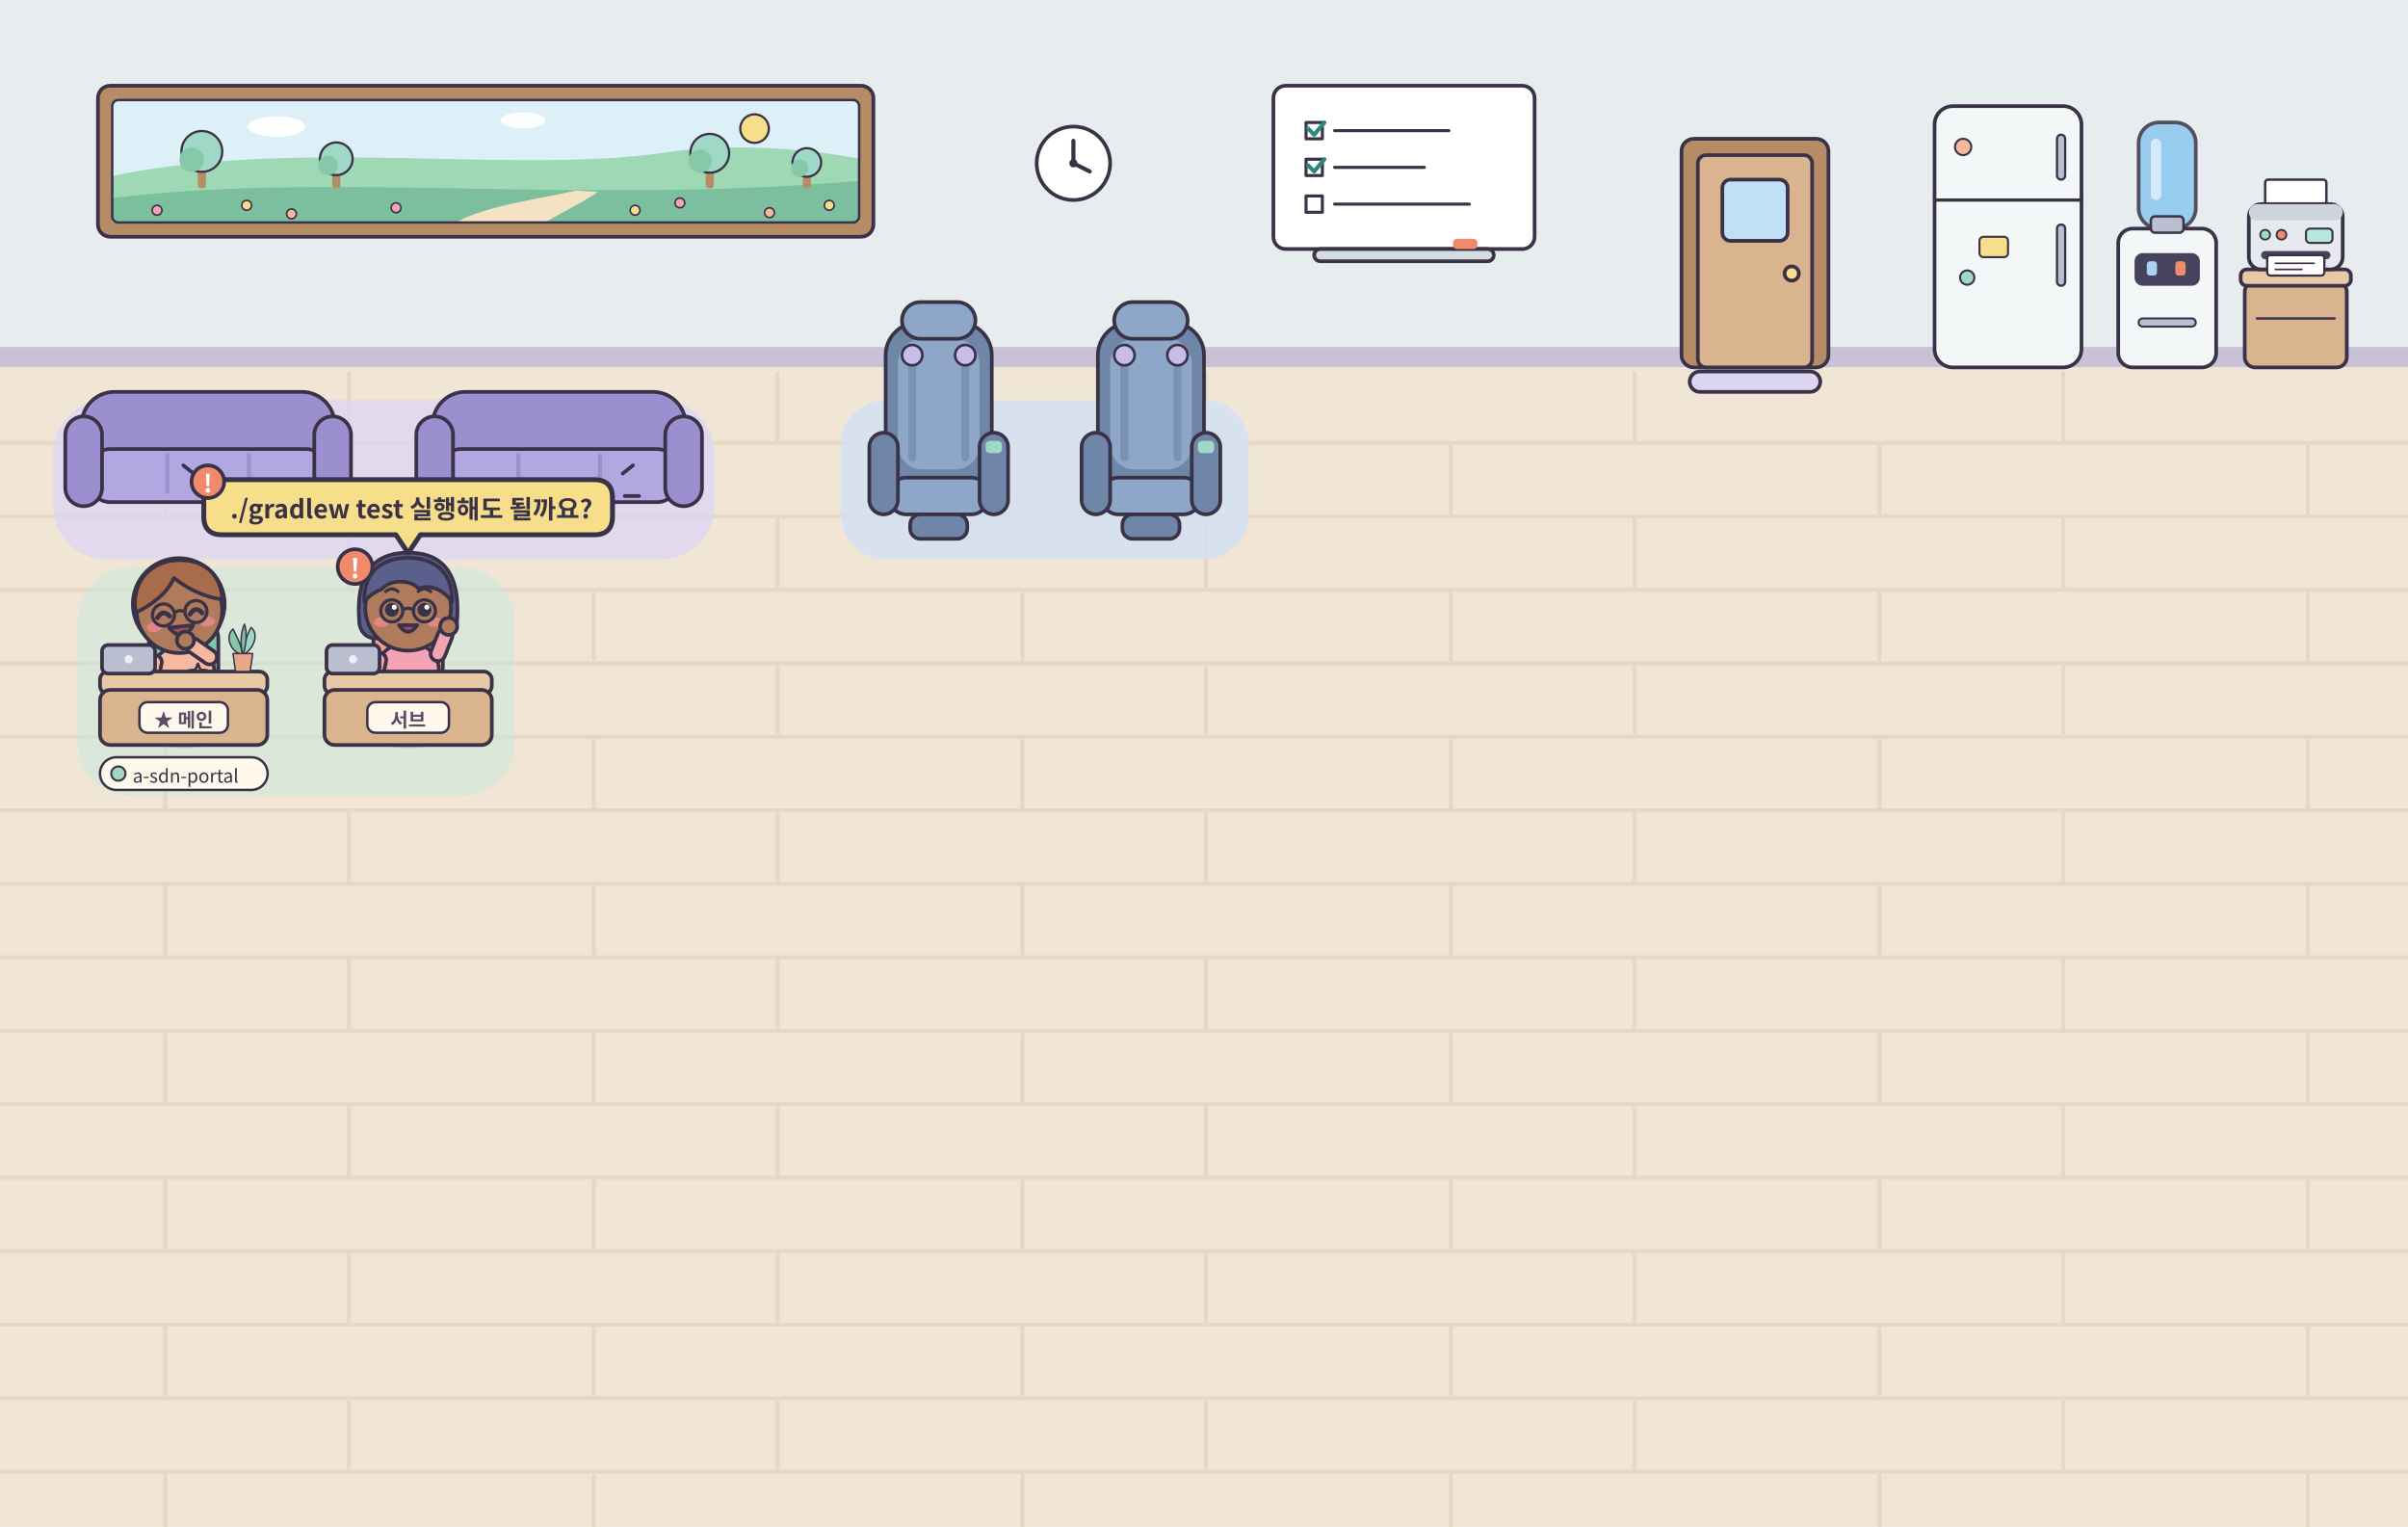
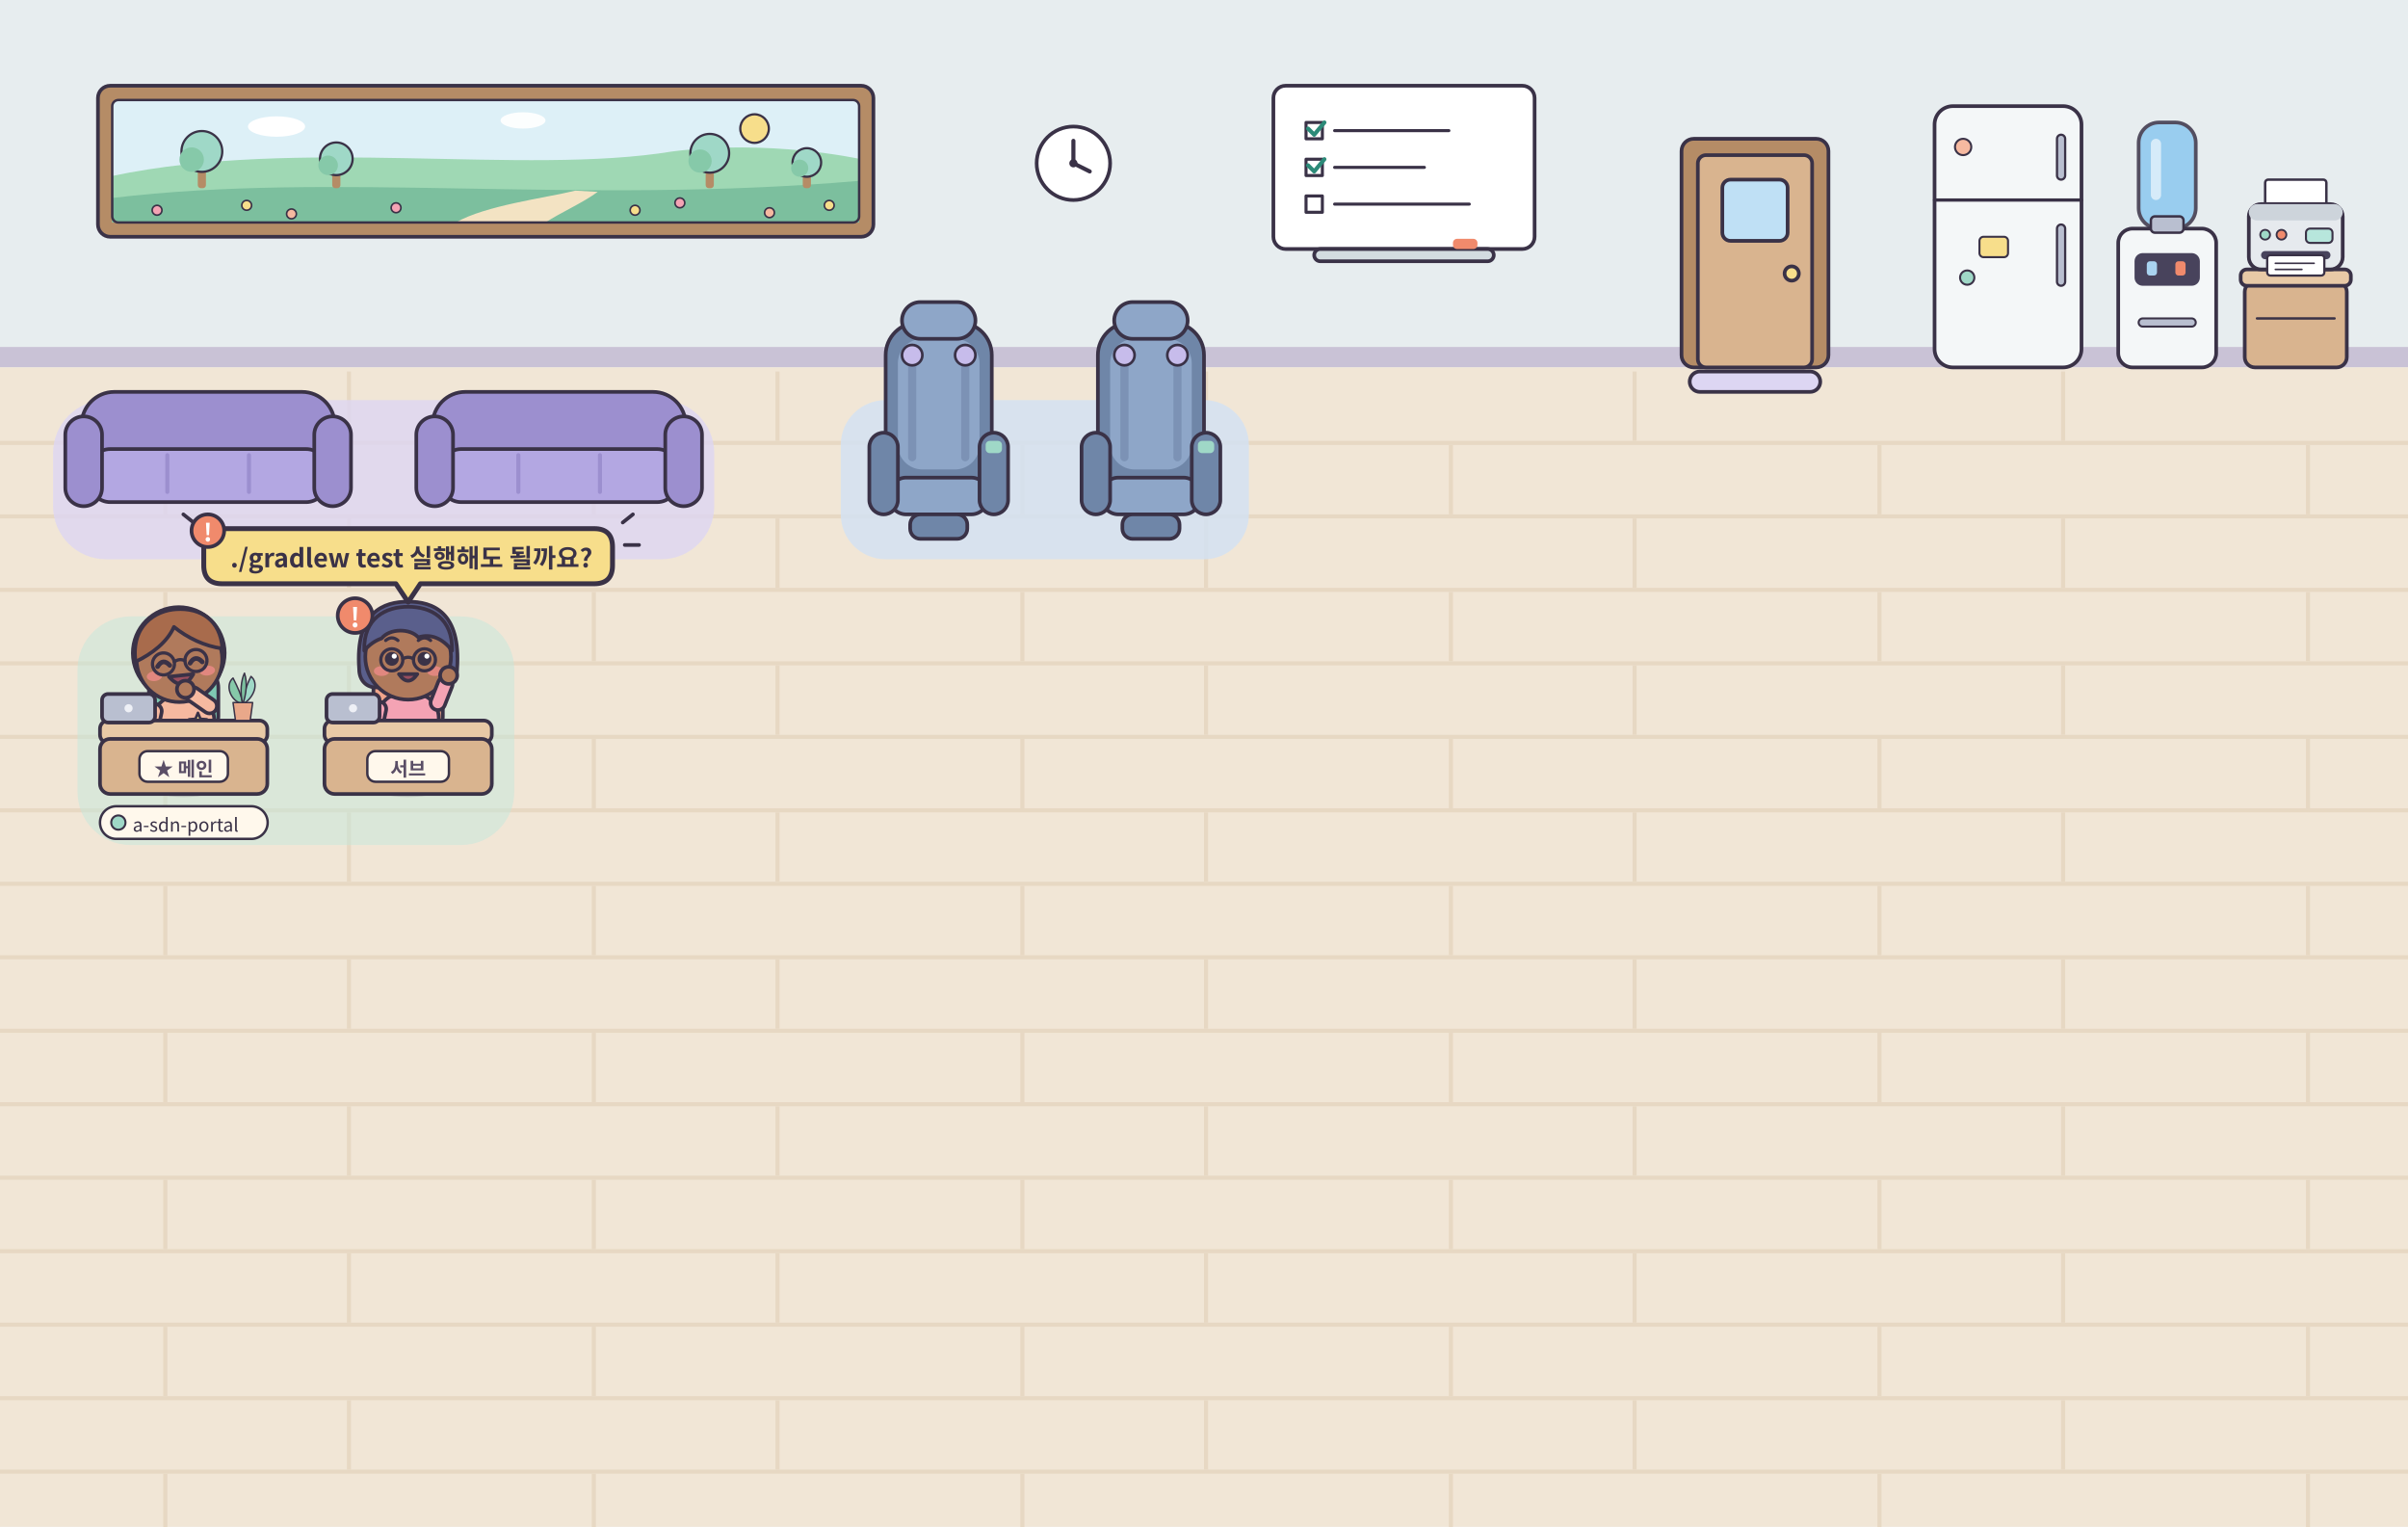
<svg xmlns="http://www.w3.org/2000/svg" viewBox="-20 -20 1180 748" width="1180" height="748" font-family="Apple SD Gothic Neo, Noto Sans CJK KR, Noto Sans KR, WenQuanYi Zen Hei, sans-serif">
  <rect x="-20" y="-20" width="1180" height="180" rx="0" fill="#E7EDEF" />
  <rect x="-20" y="150" width="1180" height="10" rx="0" fill="#C9C2D6" />
  <rect x="-20" y="160" width="1180" height="568" rx="0" fill="#F1E6D6" />
  <rect x="-20" y="196" width="1180" height="2" rx="0" fill="#E7D8C3" />
  <rect x="150" y="162" width="2" height="34" rx="0" fill="#E7D8C3" />
  <rect x="360" y="162" width="2" height="34" rx="0" fill="#E7D8C3" />
  <rect x="570" y="162" width="2" height="34" rx="0" fill="#E7D8C3" />
  <rect x="780" y="162" width="2" height="34" rx="0" fill="#E7D8C3" />
  <rect x="990" y="162" width="2" height="34" rx="0" fill="#E7D8C3" />
  <rect x="-20" y="232" width="1180" height="2" rx="0" fill="#E7D8C3" />
  <rect x="60" y="198" width="2" height="34" rx="0" fill="#E7D8C3" />
  <rect x="270" y="198" width="2" height="34" rx="0" fill="#E7D8C3" />
  <rect x="480" y="198" width="2" height="34" rx="0" fill="#E7D8C3" />
  <rect x="690" y="198" width="2" height="34" rx="0" fill="#E7D8C3" />
  <rect x="900" y="198" width="2" height="34" rx="0" fill="#E7D8C3" />
  <rect x="1110" y="198" width="2" height="34" rx="0" fill="#E7D8C3" />
  <rect x="-20" y="268" width="1180" height="2" rx="0" fill="#E7D8C3" />
  <rect x="150" y="234" width="2" height="34" rx="0" fill="#E7D8C3" />
  <rect x="360" y="234" width="2" height="34" rx="0" fill="#E7D8C3" />
  <rect x="570" y="234" width="2" height="34" rx="0" fill="#E7D8C3" />
  <rect x="780" y="234" width="2" height="34" rx="0" fill="#E7D8C3" />
  <rect x="990" y="234" width="2" height="34" rx="0" fill="#E7D8C3" />
  <rect x="-20" y="304" width="1180" height="2" rx="0" fill="#E7D8C3" />
  <rect x="60" y="270" width="2" height="34" rx="0" fill="#E7D8C3" />
  <rect x="270" y="270" width="2" height="34" rx="0" fill="#E7D8C3" />
  <rect x="480" y="270" width="2" height="34" rx="0" fill="#E7D8C3" />
  <rect x="690" y="270" width="2" height="34" rx="0" fill="#E7D8C3" />
  <rect x="900" y="270" width="2" height="34" rx="0" fill="#E7D8C3" />
  <rect x="1110" y="270" width="2" height="34" rx="0" fill="#E7D8C3" />
  <rect x="-20" y="340" width="1180" height="2" rx="0" fill="#E7D8C3" />
  <rect x="150" y="306" width="2" height="34" rx="0" fill="#E7D8C3" />
  <rect x="360" y="306" width="2" height="34" rx="0" fill="#E7D8C3" />
  <rect x="570" y="306" width="2" height="34" rx="0" fill="#E7D8C3" />
  <rect x="780" y="306" width="2" height="34" rx="0" fill="#E7D8C3" />
  <rect x="990" y="306" width="2" height="34" rx="0" fill="#E7D8C3" />
  <rect x="-20" y="376" width="1180" height="2" rx="0" fill="#E7D8C3" />
  <rect x="60" y="342" width="2" height="34" rx="0" fill="#E7D8C3" />
  <rect x="270" y="342" width="2" height="34" rx="0" fill="#E7D8C3" />
  <rect x="480" y="342" width="2" height="34" rx="0" fill="#E7D8C3" />
  <rect x="690" y="342" width="2" height="34" rx="0" fill="#E7D8C3" />
  <rect x="900" y="342" width="2" height="34" rx="0" fill="#E7D8C3" />
  <rect x="1110" y="342" width="2" height="34" rx="0" fill="#E7D8C3" />
  <rect x="-20" y="412" width="1180" height="2" rx="0" fill="#E7D8C3" />
  <rect x="150" y="378" width="2" height="34" rx="0" fill="#E7D8C3" />
  <rect x="360" y="378" width="2" height="34" rx="0" fill="#E7D8C3" />
  <rect x="570" y="378" width="2" height="34" rx="0" fill="#E7D8C3" />
  <rect x="780" y="378" width="2" height="34" rx="0" fill="#E7D8C3" />
  <rect x="990" y="378" width="2" height="34" rx="0" fill="#E7D8C3" />
  <rect x="-20" y="448" width="1180" height="2" rx="0" fill="#E7D8C3" />
  <rect x="60" y="414" width="2" height="34" rx="0" fill="#E7D8C3" />
  <rect x="270" y="414" width="2" height="34" rx="0" fill="#E7D8C3" />
  <rect x="480" y="414" width="2" height="34" rx="0" fill="#E7D8C3" />
  <rect x="690" y="414" width="2" height="34" rx="0" fill="#E7D8C3" />
  <rect x="900" y="414" width="2" height="34" rx="0" fill="#E7D8C3" />
  <rect x="1110" y="414" width="2" height="34" rx="0" fill="#E7D8C3" />
  <rect x="-20" y="484" width="1180" height="2" rx="0" fill="#E7D8C3" />
  <rect x="150" y="450" width="2" height="34" rx="0" fill="#E7D8C3" />
  <rect x="360" y="450" width="2" height="34" rx="0" fill="#E7D8C3" />
  <rect x="570" y="450" width="2" height="34" rx="0" fill="#E7D8C3" />
  <rect x="780" y="450" width="2" height="34" rx="0" fill="#E7D8C3" />
  <rect x="990" y="450" width="2" height="34" rx="0" fill="#E7D8C3" />
  <rect x="-20" y="520" width="1180" height="2" rx="0" fill="#E7D8C3" />
  <rect x="60" y="486" width="2" height="34" rx="0" fill="#E7D8C3" />
  <rect x="270" y="486" width="2" height="34" rx="0" fill="#E7D8C3" />
  <rect x="480" y="486" width="2" height="34" rx="0" fill="#E7D8C3" />
  <rect x="690" y="486" width="2" height="34" rx="0" fill="#E7D8C3" />
  <rect x="900" y="486" width="2" height="34" rx="0" fill="#E7D8C3" />
  <rect x="1110" y="486" width="2" height="34" rx="0" fill="#E7D8C3" />
  <rect x="-20" y="556" width="1180" height="2" rx="0" fill="#E7D8C3" />
  <rect x="150" y="522" width="2" height="34" rx="0" fill="#E7D8C3" />
  <rect x="360" y="522" width="2" height="34" rx="0" fill="#E7D8C3" />
  <rect x="570" y="522" width="2" height="34" rx="0" fill="#E7D8C3" />
  <rect x="780" y="522" width="2" height="34" rx="0" fill="#E7D8C3" />
  <rect x="990" y="522" width="2" height="34" rx="0" fill="#E7D8C3" />
  <rect x="-20" y="592" width="1180" height="2" rx="0" fill="#E7D8C3" />
  <rect x="60" y="558" width="2" height="34" rx="0" fill="#E7D8C3" />
  <rect x="270" y="558" width="2" height="34" rx="0" fill="#E7D8C3" />
  <rect x="480" y="558" width="2" height="34" rx="0" fill="#E7D8C3" />
  <rect x="690" y="558" width="2" height="34" rx="0" fill="#E7D8C3" />
  <rect x="900" y="558" width="2" height="34" rx="0" fill="#E7D8C3" />
  <rect x="1110" y="558" width="2" height="34" rx="0" fill="#E7D8C3" />
  <rect x="-20" y="628" width="1180" height="2" rx="0" fill="#E7D8C3" />
  <rect x="150" y="594" width="2" height="34" rx="0" fill="#E7D8C3" />
  <rect x="360" y="594" width="2" height="34" rx="0" fill="#E7D8C3" />
  <rect x="570" y="594" width="2" height="34" rx="0" fill="#E7D8C3" />
  <rect x="780" y="594" width="2" height="34" rx="0" fill="#E7D8C3" />
  <rect x="990" y="594" width="2" height="34" rx="0" fill="#E7D8C3" />
  <rect x="-20" y="664" width="1180" height="2" rx="0" fill="#E7D8C3" />
  <rect x="60" y="630" width="2" height="34" rx="0" fill="#E7D8C3" />
  <rect x="270" y="630" width="2" height="34" rx="0" fill="#E7D8C3" />
  <rect x="480" y="630" width="2" height="34" rx="0" fill="#E7D8C3" />
  <rect x="690" y="630" width="2" height="34" rx="0" fill="#E7D8C3" />
  <rect x="900" y="630" width="2" height="34" rx="0" fill="#E7D8C3" />
  <rect x="1110" y="630" width="2" height="34" rx="0" fill="#E7D8C3" />
  <rect x="-20" y="700" width="1180" height="2" rx="0" fill="#E7D8C3" />
  <rect x="150" y="666" width="2" height="34" rx="0" fill="#E7D8C3" />
  <rect x="360" y="666" width="2" height="34" rx="0" fill="#E7D8C3" />
  <rect x="570" y="666" width="2" height="34" rx="0" fill="#E7D8C3" />
  <rect x="780" y="666" width="2" height="34" rx="0" fill="#E7D8C3" />
  <rect x="990" y="666" width="2" height="34" rx="0" fill="#E7D8C3" />
  <rect x="-20" y="736" width="1180" height="2" rx="0" fill="#E7D8C3" />
  <rect x="60" y="702" width="2" height="34" rx="0" fill="#E7D8C3" />
  <rect x="270" y="702" width="2" height="34" rx="0" fill="#E7D8C3" />
  <rect x="480" y="702" width="2" height="34" rx="0" fill="#E7D8C3" />
  <rect x="690" y="702" width="2" height="34" rx="0" fill="#E7D8C3" />
  <rect x="900" y="702" width="2" height="34" rx="0" fill="#E7D8C3" />
  <rect x="1110" y="702" width="2" height="34" rx="0" fill="#E7D8C3" />
-   <rect x="18" y="258" width="214" height="112" rx="26" fill="#C3E7DC" opacity="0.5" />
+   <rect x="18" y="282" width="214" height="112" rx="26" fill="#C3E7DC" opacity="0.5" />
  <rect x="6" y="176" width="324" height="78" rx="26" fill="#DDD6F3" opacity="0.8" />
  <rect x="392" y="176" width="200" height="78" rx="22" fill="#D4E2F2" opacity="0.85" />
  <rect x="808" y="162" width="64" height="10" rx="5" fill="#DDD6F3" stroke="#3A3247" stroke-width="1.8" stroke-linecap="round" stroke-linejoin="round" />
  <rect x="28" y="22" width="380" height="74" rx="6" fill="#B58C66" stroke="#3A3247" stroke-width="1.8" stroke-linecap="round" stroke-linejoin="round" />
  <rect x="35" y="29" width="366" height="60" rx="3" fill="#DDF0F7" />
  <circle cx="349.76" cy="43" r="7" fill="#F7DE8B" stroke="#3A3247" stroke-width="1.1" stroke-linecap="round" stroke-linejoin="round" />
  <ellipse cx="115.52" cy="42" rx="14" ry="5" fill="#FFFFFF" />
  <ellipse cx="236.3" cy="39" rx="11" ry="4" fill="#FFFFFF" opacity="0.9" />
  <path d="M35,66.2 C126.5,47 236.3,66.2 309.5,54.2 C357.08,48.2 401,57.8 401,57.8 L401,89 L35,89 Z" fill="#9FD8B4" />
  <path d="M35,77 C144.8,63.8 261.92,80.6 401,68.6 L401,89 L35,89 Z" fill="#7CBF9E" />
  <path d="M203.36,89 C218,80.6 247.28,77 261.92,73.4 L272.9,74 C265.58,79.4 254.6,84.2 247.28,89 Z" fill="#F3E3C3" />
  <rect x="76.92" y="60.2" width="4" height="12" rx="1.5" fill="#B58C66" />
  <circle cx="78.92" cy="54.2" r="10" fill="#9FD8C7" stroke="#3A3247" stroke-width="1.1" stroke-linecap="round" stroke-linejoin="round" />
  <circle cx="73.92" cy="58.2" r="6" fill="#86C9A9" />
  <rect x="142.8" y="62.6" width="4" height="9.6" rx="1.5" fill="#B58C66" />
  <circle cx="144.8" cy="57.8" r="8" fill="#9FD8C7" stroke="#3A3247" stroke-width="1.1" stroke-linecap="round" stroke-linejoin="round" />
  <circle cx="140.8" cy="61" r="4.8" fill="#86C9A9" />
  <rect x="325.8" y="60.8" width="4" height="11.4" rx="1.5" fill="#B58C66" />
  <circle cx="327.8" cy="55.1" r="9.5" fill="#9FD8C7" stroke="#3A3247" stroke-width="1.1" stroke-linecap="round" stroke-linejoin="round" />
  <circle cx="323.05" cy="58.9" r="5.7" fill="#86C9A9" />
  <rect x="373.38" y="63.8" width="4" height="8.4" rx="1.5" fill="#B58C66" />
  <circle cx="375.38" cy="59.6" r="7" fill="#9FD8C7" stroke="#3A3247" stroke-width="1.1" stroke-linecap="round" stroke-linejoin="round" />
  <circle cx="371.88" cy="62.4" r="4.2" fill="#86C9A9" />
  <circle cx="56.96" cy="83" r="2.4" fill="#F4A3B4" stroke="#3A3247" stroke-width="0.8" stroke-linecap="round" stroke-linejoin="round" />
  <circle cx="100.88" cy="80.6" r="2.4" fill="#F7DE8B" stroke="#3A3247" stroke-width="0.8" stroke-linecap="round" stroke-linejoin="round" />
  <circle cx="122.84" cy="84.8" r="2.4" fill="#F6B9A0" stroke="#3A3247" stroke-width="0.8" stroke-linecap="round" stroke-linejoin="round" />
  <circle cx="174.08" cy="81.8" r="2.4" fill="#F4A3B4" stroke="#3A3247" stroke-width="0.8" stroke-linecap="round" stroke-linejoin="round" />
  <circle cx="291.2" cy="83" r="2.4" fill="#F7DE8B" stroke="#3A3247" stroke-width="0.8" stroke-linecap="round" stroke-linejoin="round" />
  <circle cx="313.16" cy="79.4" r="2.4" fill="#F4A3B4" stroke="#3A3247" stroke-width="0.8" stroke-linecap="round" stroke-linejoin="round" />
  <circle cx="357.08" cy="84.2" r="2.4" fill="#F6B9A0" stroke="#3A3247" stroke-width="0.8" stroke-linecap="round" stroke-linejoin="round" />
  <circle cx="386.36" cy="80.6" r="2.4" fill="#F7DE8B" stroke="#3A3247" stroke-width="0.8" stroke-linecap="round" stroke-linejoin="round" />
  <rect x="35" y="29" width="366" height="60" rx="3" fill="none" stroke="#3A3247" stroke-width="1.2" stroke-linecap="round" stroke-linejoin="round" />
  <circle cx="506" cy="60" r="18" fill="#FFFFFF" stroke="#3A3247" stroke-width="1.8" stroke-linecap="round" stroke-linejoin="round" />
  <path d="M506,60 L506,49 M506,60 L514,64" fill="none" stroke="#3A3247" stroke-width="2" stroke-linecap="round" stroke-linejoin="round" />
  <circle cx="506" cy="60" r="2" fill="#3A3247" />
  <rect x="604" y="22" width="128" height="80" rx="6" fill="#FFFFFF" stroke="#3A3247" stroke-width="1.8" stroke-linecap="round" stroke-linejoin="round" />
  <path d="M620,40 L628,40 L628,48 L620,48 Z M634,44 L690,44 M620,58 L628,58 L628,66 L620,66 Z M634,62 L678,62 M620,76 L628,76 L628,84 L620,84 Z M634,80 L700,80" fill="none" stroke="#3A3247" stroke-width="1.5" stroke-linecap="round" stroke-linejoin="round" />
  <path d="M621,43 L624,46 L629,40 M621,61 L624,64 L629,58" fill="none" stroke="#2C8A78" stroke-width="2" stroke-linecap="round" stroke-linejoin="round" />
  <rect x="624" y="102" width="88" height="6" rx="3" fill="#D3DCE0" stroke="#3A3247" stroke-width="1.8" stroke-linecap="round" stroke-linejoin="round" />
  <rect x="692" y="97" width="12" height="5" rx="2" fill="#F08A6C" />
  <rect x="804" y="48" width="72" height="112" rx="6" fill="#B58C66" stroke="#3A3247" stroke-width="1.8" stroke-linecap="round" stroke-linejoin="round" />
  <rect x="812" y="56" width="56" height="104" rx="4" fill="#D9B48F" stroke="#3A3247" stroke-width="1.8" stroke-linecap="round" stroke-linejoin="round" />
  <rect x="824" y="68" width="32" height="30" rx="4" fill="#BFE0F5" stroke="#3A3247" stroke-width="1.8" stroke-linecap="round" stroke-linejoin="round" />
  <circle cx="858" cy="114" r="3.5" fill="#F7DE8B" stroke="#3A3247" stroke-width="1.8" stroke-linecap="round" stroke-linejoin="round" />
  <rect x="928" y="32" width="72" height="128" rx="9" fill="#F4F7F8" stroke="#3A3247" stroke-width="1.8" stroke-linecap="round" stroke-linejoin="round" />
  <path d="M928,78 L1000,78" fill="none" stroke="#3A3247" stroke-width="1.6" stroke-linecap="round" stroke-linejoin="round" />
  <rect x="988" y="46" width="4" height="22" rx="2" fill="#B9BFD0" stroke="#3A3247" stroke-width="1.1" stroke-linecap="round" stroke-linejoin="round" />
  <rect x="988" y="90" width="4" height="30" rx="2" fill="#B9BFD0" stroke="#3A3247" stroke-width="1.1" stroke-linecap="round" stroke-linejoin="round" />
  <circle cx="942" cy="52" r="4" fill="#F6B9A0" stroke="#3A3247" stroke-width="1" stroke-linecap="round" stroke-linejoin="round" />
  <rect x="950" y="96" width="14" height="10" rx="2" fill="#F7DE8B" stroke="#3A3247" stroke-width="1" stroke-linecap="round" stroke-linejoin="round" />
  <circle cx="944" cy="116" r="3.5" fill="#9FD8C7" stroke="#3A3247" stroke-width="1" stroke-linecap="round" stroke-linejoin="round" />
  <rect x="1018" y="92" width="48" height="68" rx="7" fill="#F4F7F8" stroke="#3A3247" stroke-width="1.8" stroke-linecap="round" stroke-linejoin="round" />
  <rect x="1026" y="104" width="32" height="16" rx="4" fill="#48435C" />
  <rect x="1032" y="108" width="5" height="7" rx="1.5" fill="#A9D3F0" />
  <rect x="1046" y="108" width="5" height="7" rx="1.5" fill="#F08A6C" />
  <rect x="1028" y="136" width="28" height="4" rx="2" fill="#B9BFD0" stroke="#3A3247" stroke-width="1" stroke-linecap="round" stroke-linejoin="round" />
  <rect x="1028" y="40" width="28" height="52" rx="10" fill="#8CC8EE" stroke="#3A3247" stroke-width="1.8" stroke-linecap="round" stroke-linejoin="round" opacity="0.85" />
  <rect x="1034" y="48" width="5" height="30" rx="2.5" fill="#FFFFFF" opacity="0.6" />
  <rect x="1034" y="86" width="16" height="8" rx="2" fill="#B9BFD0" stroke="#3A3247" stroke-width="1.2" stroke-linecap="round" stroke-linejoin="round" />
  <rect x="1080" y="118" width="50" height="42" rx="5" fill="#D9B48F" stroke="#3A3247" stroke-width="1.8" stroke-linecap="round" stroke-linejoin="round" />
  <rect x="1078" y="112" width="54" height="8" rx="3" fill="#E8C9A6" stroke="#3A3247" stroke-width="1.8" stroke-linecap="round" stroke-linejoin="round" />
  <path d="M1086,136 L1124,136" fill="none" stroke="#3A3247" stroke-width="1.2" stroke-linecap="round" stroke-linejoin="round" />
  <rect x="1090" y="68" width="30" height="18" rx="1.5" fill="#FFFFFF" stroke="#3A3247" stroke-width="1.2" stroke-linecap="round" stroke-linejoin="round" />
  <rect x="1082" y="80" width="46" height="32" rx="6" fill="#E6EAEE" stroke="#3A3247" stroke-width="1.8" stroke-linecap="round" stroke-linejoin="round" />
  <rect x="1082" y="80" width="46" height="8" rx="4" fill="#CDD4DB" />
  <rect x="1110" y="92" width="13" height="7" rx="2" fill="#78E1C3" fill-opacity="0.42" stroke="#3A3247" stroke-width="1" stroke-linecap="round" stroke-linejoin="round" />
  <circle cx="1090" cy="95" r="2.4" fill="#9FD8C7" stroke="#3A3247" stroke-width="0.9" stroke-linecap="round" stroke-linejoin="round" />
  <circle cx="1098" cy="95" r="2.4" fill="#F08A6C" stroke="#3A3247" stroke-width="0.9" stroke-linecap="round" stroke-linejoin="round" />
  <rect x="1088" y="103" width="34" height="4" rx="2" fill="#48435C" />
  <rect x="1091" y="105" width="28" height="10" rx="1.5" fill="#FFFFFF" stroke="#3A3247" stroke-width="1.1" stroke-linecap="round" stroke-linejoin="round" />
  <path d="M1095,109 L1114,109 M1095,112 L1108,112" fill="none" stroke="#3A3247" stroke-width="0.8" stroke-linecap="round" stroke-linejoin="round" />
-   <rect x="29" y="351" width="82.16" height="16" rx="8" fill="#FFF8EC" stroke="#3A3247" stroke-width="1.2" stroke-linecap="round" stroke-linejoin="round" />
-   <circle cx="38" cy="359" r="3.5" fill="#9FD8C7" stroke="#3A3247" stroke-width="1" stroke-linecap="round" stroke-linejoin="round" />
-   <text x="45" y="359.5" font-size="9" text-anchor="start" dominant-baseline="central" fill="#3A3247">a-sdn-portal</text>
+   <rect x="29" y="375" width="82.16" height="16" rx="8" fill="#FFF8EC" stroke="#3A3247" stroke-width="1.2" stroke-linecap="round" stroke-linejoin="round" />
+   <circle cx="38" cy="383" r="3.5" fill="#9FD8C7" stroke="#3A3247" stroke-width="1" stroke-linecap="round" stroke-linejoin="round" />
+   <text x="45" y="383.5" font-size="9" text-anchor="start" dominant-baseline="central" fill="#3A3247">a-sdn-portal</text>
  <rect x="20" y="172" width="124" height="38" rx="16" fill="#9C8FCF" stroke="#3A3247" stroke-width="1.8" stroke-linecap="round" stroke-linejoin="round" />
  <rect x="192" y="172" width="124" height="38" rx="16" fill="#9C8FCF" stroke="#3A3247" stroke-width="1.8" stroke-linecap="round" stroke-linejoin="round" />
  <rect x="24" y="200" width="116" height="26" rx="10" fill="#B3A7E2" stroke="#3A3247" stroke-width="1.8" stroke-linecap="round" stroke-linejoin="round" />
  <rect x="61" y="202" width="2" height="20" rx="1" fill="#9C8FCF" />
  <rect x="101" y="202" width="2" height="20" rx="1" fill="#9C8FCF" />
  <rect x="12" y="184" width="18" height="44" rx="9" fill="#9C8FCF" stroke="#3A3247" stroke-width="1.8" stroke-linecap="round" stroke-linejoin="round" />
  <rect x="134" y="184" width="18" height="44" rx="9" fill="#9C8FCF" stroke="#3A3247" stroke-width="1.8" stroke-linecap="round" stroke-linejoin="round" />
  <rect x="196" y="200" width="116" height="26" rx="10" fill="#B3A7E2" stroke="#3A3247" stroke-width="1.8" stroke-linecap="round" stroke-linejoin="round" />
  <rect x="233" y="202" width="2" height="20" rx="1" fill="#9C8FCF" />
  <rect x="273" y="202" width="2" height="20" rx="1" fill="#9C8FCF" />
  <rect x="184" y="184" width="18" height="44" rx="9" fill="#9C8FCF" stroke="#3A3247" stroke-width="1.8" stroke-linecap="round" stroke-linejoin="round" />
  <rect x="306" y="184" width="18" height="44" rx="9" fill="#9C8FCF" stroke="#3A3247" stroke-width="1.8" stroke-linecap="round" stroke-linejoin="round" />
  <rect x="414" y="138" width="52" height="80" rx="16" fill="#6F86A8" stroke="#3A3247" stroke-width="1.8" stroke-linecap="round" stroke-linejoin="round" />
  <rect x="420" y="146" width="40" height="64" rx="12" fill="#8EA6C8" />
  <rect x="422" y="128" width="36" height="18" rx="9" fill="#8EA6C8" stroke="#3A3247" stroke-width="1.8" stroke-linecap="round" stroke-linejoin="round" />
  <rect x="518" y="138" width="52" height="80" rx="16" fill="#6F86A8" stroke="#3A3247" stroke-width="1.8" stroke-linecap="round" stroke-linejoin="round" />
  <rect x="524" y="146" width="40" height="64" rx="12" fill="#8EA6C8" />
  <rect x="526" y="128" width="36" height="18" rx="9" fill="#8EA6C8" stroke="#3A3247" stroke-width="1.8" stroke-linecap="round" stroke-linejoin="round" />
  <rect x="425" y="150" width="4" height="56" rx="2" fill="#6F86A8" opacity="0.6" />
  <rect x="451" y="150" width="4" height="56" rx="2" fill="#6F86A8" opacity="0.6" />
  <circle cx="427" cy="154" r="5" fill="#C7BCEB" stroke="#3A3247" stroke-width="1.3" stroke-linecap="round" stroke-linejoin="round" />
  <circle cx="453" cy="154" r="5" fill="#C7BCEB" stroke="#3A3247" stroke-width="1.3" stroke-linecap="round" stroke-linejoin="round" />
  <rect x="529" y="150" width="4" height="56" rx="2" fill="#6F86A8" opacity="0.6" />
  <rect x="555" y="150" width="4" height="56" rx="2" fill="#6F86A8" opacity="0.6" />
  <circle cx="531" cy="154" r="5" fill="#C7BCEB" stroke="#3A3247" stroke-width="1.3" stroke-linecap="round" stroke-linejoin="round" />
  <circle cx="557" cy="154" r="5" fill="#C7BCEB" stroke="#3A3247" stroke-width="1.3" stroke-linecap="round" stroke-linejoin="round" />
  <rect x="416" y="214" width="48" height="18" rx="8" fill="#8EA6C8" stroke="#3A3247" stroke-width="1.8" stroke-linecap="round" stroke-linejoin="round" />
  <rect x="406" y="192" width="14" height="40" rx="7" fill="#6F86A8" stroke="#3A3247" stroke-width="1.8" stroke-linecap="round" stroke-linejoin="round" />
  <rect x="460" y="192" width="14" height="40" rx="7" fill="#6F86A8" stroke="#3A3247" stroke-width="1.8" stroke-linecap="round" stroke-linejoin="round" />
  <rect x="463" y="196" width="8" height="6" rx="2" fill="#9FD8C7" />
  <rect x="426" y="232" width="28" height="12" rx="5" fill="#6F86A8" stroke="#3A3247" stroke-width="1.8" stroke-linecap="round" stroke-linejoin="round" />
  <rect x="520" y="214" width="48" height="18" rx="8" fill="#8EA6C8" stroke="#3A3247" stroke-width="1.8" stroke-linecap="round" stroke-linejoin="round" />
  <rect x="510" y="192" width="14" height="40" rx="7" fill="#6F86A8" stroke="#3A3247" stroke-width="1.8" stroke-linecap="round" stroke-linejoin="round" />
  <rect x="564" y="192" width="14" height="40" rx="7" fill="#6F86A8" stroke="#3A3247" stroke-width="1.8" stroke-linecap="round" stroke-linejoin="round" />
  <rect x="567" y="196" width="8" height="6" rx="2" fill="#9FD8C7" />
  <rect x="530" y="232" width="28" height="12" rx="5" fill="#6F86A8" stroke="#3A3247" stroke-width="1.8" stroke-linecap="round" stroke-linejoin="round" />
-   <rect x="53" y="282" width="34" height="36" rx="11" fill="#7FC9B3" stroke="#3A3247" stroke-width="1.8" stroke-linecap="round" stroke-linejoin="round" />
-   <rect x="163" y="282" width="34" height="36" rx="11" fill="#F0A58B" stroke="#3A3247" stroke-width="1.8" stroke-linecap="round" stroke-linejoin="round" />
-   <g transform="translate(70,342)">
+   <rect x="53" y="306" width="34" height="36" rx="11" fill="#7FC9B3" stroke="#3A3247" stroke-width="1.8" stroke-linecap="round" stroke-linejoin="round" />
+   <rect x="163" y="306" width="34" height="36" rx="11" fill="#F0A58B" stroke="#3A3247" stroke-width="1.8" stroke-linecap="round" stroke-linejoin="round" />
+   <g transform="translate(70,366)">
    <ellipse cx="0" cy="0" rx="17" ry="4.5" fill="#3A3247" fill-opacity="0.16" />
    <g transform="translate(0,-1.16) scale(1,1)">
      <g transform="translate(0,0)">
        <rect x="-10" y="-17" width="8.5" height="17" rx="4" fill="#5D5670" stroke="#3A3247" stroke-width="1.8" stroke-linecap="round" stroke-linejoin="round" />
      </g>
      <g transform="translate(0,0)">
        <rect x="1.5" y="-17" width="8.5" height="17" rx="4" fill="#5D5670" stroke="#3A3247" stroke-width="1.8" stroke-linecap="round" stroke-linejoin="round" />
      </g>
      <g transform="translate(0,-62) rotate(-6,0,20)">
        <circle cx="0" cy="-3" r="22.5" fill="#A86B4C" stroke="#3A3247" stroke-width="1.8" stroke-linecap="round" stroke-linejoin="round" />
      </g>
      <g transform="">
        <rect x="-15" y="-44" width="30" height="30" rx="12" fill="#F6B9A0" stroke="#3A3247" stroke-width="1.8" stroke-linecap="round" stroke-linejoin="round" />
        <path d="M7,-35.6 L8.22,-32.67 L11.37,-32.42 L8.97,-30.36 L9.7,-27.28 L7,-28.93 L4.3,-27.28 L5.03,-30.36 L2.63,-32.42 L5.78,-32.67 Z" fill="#F7DE8B" stroke="#3A3247" stroke-width="1.3" stroke-linecap="round" stroke-linejoin="round" />
      </g>
      <g transform="translate(0,-62) rotate(-6,0,20)">
        <circle cx="0" cy="0" r="21" fill="#B07A5C" stroke="#3A3247" stroke-width="1.8" stroke-linecap="round" stroke-linejoin="round" />
        <ellipse cx="-13" cy="7" rx="3.8" ry="2.4" fill="#F48C8C" opacity="0.72" />
        <ellipse cx="13" cy="7" rx="3.8" ry="2.4" fill="#F48C8C" opacity="0.72" />
        <g transform="translate(0,1) scale(1,1) translate(0,-1)">
          <path d="M-11,2.5 Q-8,-1.5 -5,2.5" fill="none" stroke="#3A3247" stroke-width="2.3" stroke-linecap="round" stroke-linejoin="round" />
          <path d="M5,2.5 Q8,-1.5 11,2.5" fill="none" stroke="#3A3247" stroke-width="2.3" stroke-linecap="round" stroke-linejoin="round" />
        </g>
        <path d="M-6,8 Q0,16.5 6,8 Z" fill="#9A4E5E" stroke="#3A3247" stroke-width="1.8" stroke-linecap="round" stroke-linejoin="round" />
        <path d="M-21.5,-1 C-22,-19 -9,-25 1,-24.5 C13,-24 22,-17 21.5,-3 C13,-5 5,-10 -1,-16 C-5,-9 -13,-4 -21.5,-1 Z" fill="#A86B4C" stroke="#3A3247" stroke-width="1.8" stroke-linecap="round" stroke-linejoin="round" />
        <circle cx="-8" cy="1.5" r="5.4" fill="none" stroke="#3A3247" stroke-width="1.6" stroke-linecap="round" stroke-linejoin="round" />
        <circle cx="8" cy="1.5" r="5.4" fill="none" stroke="#3A3247" stroke-width="1.6" stroke-linecap="round" stroke-linejoin="round" />
        <path d="M-2.6,1 Q0,-0.5 2.6,1" fill="none" stroke="#3A3247" stroke-width="1.6" stroke-linecap="round" stroke-linejoin="round" />
      </g>
      <g transform="translate(-14,-38) rotate(12)">
        <rect x="-3.6" y="-2" width="7.2" height="17" rx="3.6" fill="#F6B9A0" stroke="#3A3247" stroke-width="1.8" stroke-linecap="round" stroke-linejoin="round" />
        <circle cx="0" cy="16" r="4.2" fill="#B07A5C" stroke="#3A3247" stroke-width="1.8" stroke-linecap="round" stroke-linejoin="round" />
      </g>
      <g transform="translate(14,-38) rotate(125)">
        <rect x="-3.6" y="-2" width="7.2" height="17" rx="3.6" fill="#F6B9A0" stroke="#3A3247" stroke-width="1.8" stroke-linecap="round" stroke-linejoin="round" />
        <circle cx="0" cy="16" r="4.2" fill="#B07A5C" stroke="#3A3247" stroke-width="1.8" stroke-linecap="round" stroke-linejoin="round" />
      </g>
      <g transform="translate(0,-28)" />
    </g>
  </g>
-   <g transform="translate(180,342)">
+   <g transform="translate(180,366)">
    <ellipse cx="0" cy="0" rx="17" ry="4.5" fill="#3A3247" fill-opacity="0.16" />
    <g transform="translate(0,-2.23) scale(1,1)">
      <g transform="translate(0,0)">
        <rect x="-10" y="-17" width="8.5" height="17" rx="4" fill="#5D5670" stroke="#3A3247" stroke-width="1.8" stroke-linecap="round" stroke-linejoin="round" />
      </g>
      <g transform="translate(0,0)">
        <rect x="1.5" y="-17" width="8.5" height="17" rx="4" fill="#5D5670" stroke="#3A3247" stroke-width="1.8" stroke-linecap="round" stroke-linejoin="round" />
      </g>
      <g transform="translate(0,-62) rotate(0,0,20)">
        <path d="M-24,6 C-26,-22 -12,-27 0,-27 C12,-27 26,-22 24,6 C24,12 20,15 16,15 L-16,15 C-20,15 -24,12 -24,6 Z" fill="#5A5F8C" stroke="#3A3247" stroke-width="1.8" stroke-linecap="round" stroke-linejoin="round" />
      </g>
      <g transform="">
        <rect x="-15" y="-44" width="30" height="30" rx="12" fill="#F4A3B4" stroke="#3A3247" stroke-width="1.8" stroke-linecap="round" stroke-linejoin="round" />
      </g>
      <g transform="translate(0,-62) rotate(0,0,20)">
        <circle cx="0" cy="0" r="21" fill="#B07A5C" stroke="#3A3247" stroke-width="1.8" stroke-linecap="round" stroke-linejoin="round" />
        <ellipse cx="-13" cy="7" rx="3.8" ry="2.4" fill="#F48C8C" opacity="0.72" />
        <ellipse cx="13" cy="7" rx="3.8" ry="2.4" fill="#F48C8C" opacity="0.72" />
        <g transform="translate(0,1) scale(1,1) translate(0,-1)">
          <circle cx="-8" cy="1" r="3.4" fill="#3A3247" />
          <circle cx="-6.8" cy="-0.3" r="1.25" fill="#FFFFFF" />
          <circle cx="8" cy="1" r="3.4" fill="#3A3247" />
          <circle cx="9.2" cy="-0.3" r="1.25" fill="#FFFFFF" />
        </g>
        <path d="M-4.5,8.5 Q0,15 4.5,8.5 Z" fill="#9A4E5E" stroke="#3A3247" stroke-width="1.8" stroke-linecap="round" stroke-linejoin="round" />
        <path d="M-21.5,-3 C-22,-19 -11,-24.5 0,-24.5 C11,-24.5 22,-19 21.5,-3 C17,-9 11,-11.5 5,-9.5 C1,-14 -9,-14 -13,-9 C-16,-8 -19,-6 -21.5,-3 Z" fill="#5A5F8C" stroke="#3A3247" stroke-width="1.8" stroke-linecap="round" stroke-linejoin="round" />
        <path d="M-11,-8 Q-8,-10.5 -5,-8" fill="none" stroke="#3A3247" stroke-width="1.6" stroke-linecap="round" stroke-linejoin="round" />
        <path d="M5,-8 Q8,-10.5 11,-8" fill="none" stroke="#3A3247" stroke-width="1.6" stroke-linecap="round" stroke-linejoin="round" />
        <circle cx="-8" cy="1.5" r="5.4" fill="none" stroke="#3A3247" stroke-width="1.6" stroke-linecap="round" stroke-linejoin="round" />
        <circle cx="8" cy="1.5" r="5.4" fill="none" stroke="#3A3247" stroke-width="1.6" stroke-linecap="round" stroke-linejoin="round" />
        <path d="M-2.6,1 Q0,-0.5 2.6,1" fill="none" stroke="#3A3247" stroke-width="1.6" stroke-linecap="round" stroke-linejoin="round" />
      </g>
      <g transform="translate(-14,-38) rotate(12)">
        <rect x="-3.6" y="-2" width="7.2" height="17" rx="3.6" fill="#F4A3B4" stroke="#3A3247" stroke-width="1.8" stroke-linecap="round" stroke-linejoin="round" />
        <circle cx="0" cy="16" r="4.2" fill="#B07A5C" stroke="#3A3247" stroke-width="1.8" stroke-linecap="round" stroke-linejoin="round" />
      </g>
      <g transform="translate(14,-38) rotate(-158.49)">
        <rect x="-3.6" y="-2" width="7.2" height="17" rx="3.6" fill="#F4A3B4" stroke="#3A3247" stroke-width="1.8" stroke-linecap="round" stroke-linejoin="round" />
        <circle cx="0" cy="16" r="4.2" fill="#B07A5C" stroke="#3A3247" stroke-width="1.8" stroke-linecap="round" stroke-linejoin="round" />
      </g>
      <g transform="translate(0,-28)" />
    </g>
  </g>
-   <rect x="29" y="309" width="82" height="11" rx="4" fill="#E8C9A6" stroke="#3A3247" stroke-width="1.8" stroke-linecap="round" stroke-linejoin="round" />
-   <rect x="29" y="318" width="82" height="27" rx="5" fill="#D9B48F" stroke="#3A3247" stroke-width="1.8" stroke-linecap="round" stroke-linejoin="round" />
-   <rect x="30" y="296" width="26" height="14" rx="3" fill="#B9BFD0" stroke="#3A3247" stroke-width="1.8" stroke-linecap="round" stroke-linejoin="round" />
-   <circle cx="43" cy="303" r="2" fill="#EEF0F6" />
-   <rect x="48.33" y="324" width="43.35" height="15" rx="4" fill="#FFF8EC" stroke="#3A3247" stroke-width="1.2" stroke-linecap="round" stroke-linejoin="round" />
-   <text x="70" y="332" font-size="9.5" text-anchor="middle" dominant-baseline="central" font-weight="bold" fill="#5A4E66">★ 메인</text>
-   <path d="M99,301 C92.6,299.4 90.2,291.4 94.2,288.2 C96.6,293 98.2,296.2 99,301 Z" fill="#86C9A9" stroke="#3A3247" stroke-width="0.72" stroke-linecap="round" stroke-linejoin="round" />
-   <path d="M99,301 C104.6,297.8 107,290.6 103,287.4 C100.6,292.2 99.4,296.2 99,301 Z" fill="#9FD8C7" stroke="#3A3247" stroke-width="0.72" stroke-linecap="round" stroke-linejoin="round" />
-   <path d="M99,301 C97.4,295.4 98.2,289 99.8,285.8 C101.4,290.6 100.6,296.2 99,301 Z" fill="#7CBF9E" stroke="#3A3247" stroke-width="0.72" stroke-linecap="round" stroke-linejoin="round" />
-   <path d="M94.2,300.2 L103.8,300.2 L102.6,309 L95.4,309 Z" fill="#E9A88A" stroke="#3A3247" stroke-width="0.72" stroke-linecap="round" stroke-linejoin="round" />
-   <rect x="139" y="309" width="82" height="11" rx="4" fill="#E8C9A6" stroke="#3A3247" stroke-width="1.8" stroke-linecap="round" stroke-linejoin="round" />
-   <rect x="139" y="318" width="82" height="27" rx="5" fill="#D9B48F" stroke="#3A3247" stroke-width="1.8" stroke-linecap="round" stroke-linejoin="round" />
-   <rect x="140" y="296" width="26" height="14" rx="3" fill="#B9BFD0" stroke="#3A3247" stroke-width="1.8" stroke-linecap="round" stroke-linejoin="round" />
-   <circle cx="153" cy="303" r="2" fill="#EEF0F6" />
-   <rect x="160" y="324" width="40" height="15" rx="4" fill="#FFF8EC" stroke="#3A3247" stroke-width="1.2" stroke-linecap="round" stroke-linejoin="round" />
-   <text x="180" y="332" font-size="9.5" text-anchor="middle" dominant-baseline="central" font-weight="bold" fill="#5A4E66">서브</text>
-   <g class="bubble" transform="translate(180,251)">
+   <rect x="29" y="333" width="82" height="11" rx="4" fill="#E8C9A6" stroke="#3A3247" stroke-width="1.8" stroke-linecap="round" stroke-linejoin="round" />
+   <rect x="29" y="342" width="82" height="27" rx="5" fill="#D9B48F" stroke="#3A3247" stroke-width="1.8" stroke-linecap="round" stroke-linejoin="round" />
+   <rect x="30" y="320" width="26" height="14" rx="3" fill="#B9BFD0" stroke="#3A3247" stroke-width="1.8" stroke-linecap="round" stroke-linejoin="round" />
+   <circle cx="43" cy="327" r="2" fill="#EEF0F6" />
+   <rect x="48.33" y="348" width="43.35" height="15" rx="4" fill="#FFF8EC" stroke="#3A3247" stroke-width="1.2" stroke-linecap="round" stroke-linejoin="round" />
+   <text x="70" y="356" font-size="9.5" text-anchor="middle" dominant-baseline="central" font-weight="bold" fill="#5A4E66">★ 메인</text>
+   <path d="M99,325 C92.6,323.4 90.2,315.4 94.2,312.2 C96.6,317 98.2,320.2 99,325 Z" fill="#86C9A9" stroke="#3A3247" stroke-width="0.72" stroke-linecap="round" stroke-linejoin="round" />
+   <path d="M99,325 C104.6,321.8 107,314.6 103,311.4 C100.6,316.2 99.4,320.2 99,325 Z" fill="#9FD8C7" stroke="#3A3247" stroke-width="0.72" stroke-linecap="round" stroke-linejoin="round" />
+   <path d="M99,325 C97.4,319.4 98.2,313 99.8,309.8 C101.4,314.6 100.6,320.2 99,325 Z" fill="#7CBF9E" stroke="#3A3247" stroke-width="0.72" stroke-linecap="round" stroke-linejoin="round" />
+   <path d="M94.2,324.2 L103.8,324.2 L102.6,333 L95.4,333 Z" fill="#E9A88A" stroke="#3A3247" stroke-width="0.72" stroke-linecap="round" stroke-linejoin="round" />
+   <rect x="139" y="333" width="82" height="11" rx="4" fill="#E8C9A6" stroke="#3A3247" stroke-width="1.8" stroke-linecap="round" stroke-linejoin="round" />
+   <rect x="139" y="342" width="82" height="27" rx="5" fill="#D9B48F" stroke="#3A3247" stroke-width="1.8" stroke-linecap="round" stroke-linejoin="round" />
+   <rect x="140" y="320" width="26" height="14" rx="3" fill="#B9BFD0" stroke="#3A3247" stroke-width="1.8" stroke-linecap="round" stroke-linejoin="round" />
+   <circle cx="153" cy="327" r="2" fill="#EEF0F6" />
+   <rect x="160" y="348" width="40" height="15" rx="4" fill="#FFF8EC" stroke="#3A3247" stroke-width="1.2" stroke-linecap="round" stroke-linejoin="round" />
+   <text x="180" y="356" font-size="9.5" text-anchor="middle" dominant-baseline="central" font-weight="bold" fill="#5A4E66">서브</text>
+   <g class="bubble" transform="translate(180,275)">
    <path d="M-91.15,-36 L91.15,-36 Q100.15,-36 100.15,-27 L100.15,-18 Q100.15,-9 91.15,-9 L6,-9 L0,0 L-6,-9 L-91.15,-9 Q-100.15,-9 -100.15,-18 L-100.15,-27 Q-100.15,-36 -91.15,-36 Z" fill="#F7DE8B" stroke="#3A3247" stroke-width="2.4" stroke-linecap="round" stroke-linejoin="round" />
    <path d="M-105.15,-39 L-110.15,-43 M105.15,-39 L110.15,-43 M106.15,-28 L113.15,-28" fill="none" stroke="#3A3247" stroke-width="1.8" stroke-linecap="round" stroke-linejoin="round" />
    <circle cx="-98.15" cy="-35" r="8" fill="#F08A6C" stroke="#3A3247" stroke-width="1.8" stroke-linecap="round" stroke-linejoin="round" />
    <text x="-98.15" y="-35" font-size="12" text-anchor="middle" dominant-baseline="central" font-weight="bold" fill="#FFFFFF">!</text>
    <text x="-87.15" y="-22.5" font-size="12.5" text-anchor="start" dominant-baseline="central" font-weight="bold" fill="#3A3247">./gradlew test 실행해도 될까요?</text>
  </g>
-   <g class="emote" transform="translate(154,257.6)">
+   <g class="emote" transform="translate(154,281.6)">
    <circle cx="0" cy="0" r="8.5" fill="#F08A6C" stroke="#3A3247" stroke-width="1.8" stroke-linecap="round" stroke-linejoin="round" />
    <text x="0" y="0" font-size="13" text-anchor="middle" dominant-baseline="central" font-weight="bold" fill="#FFFFFF">!</text>
  </g>
</svg>
